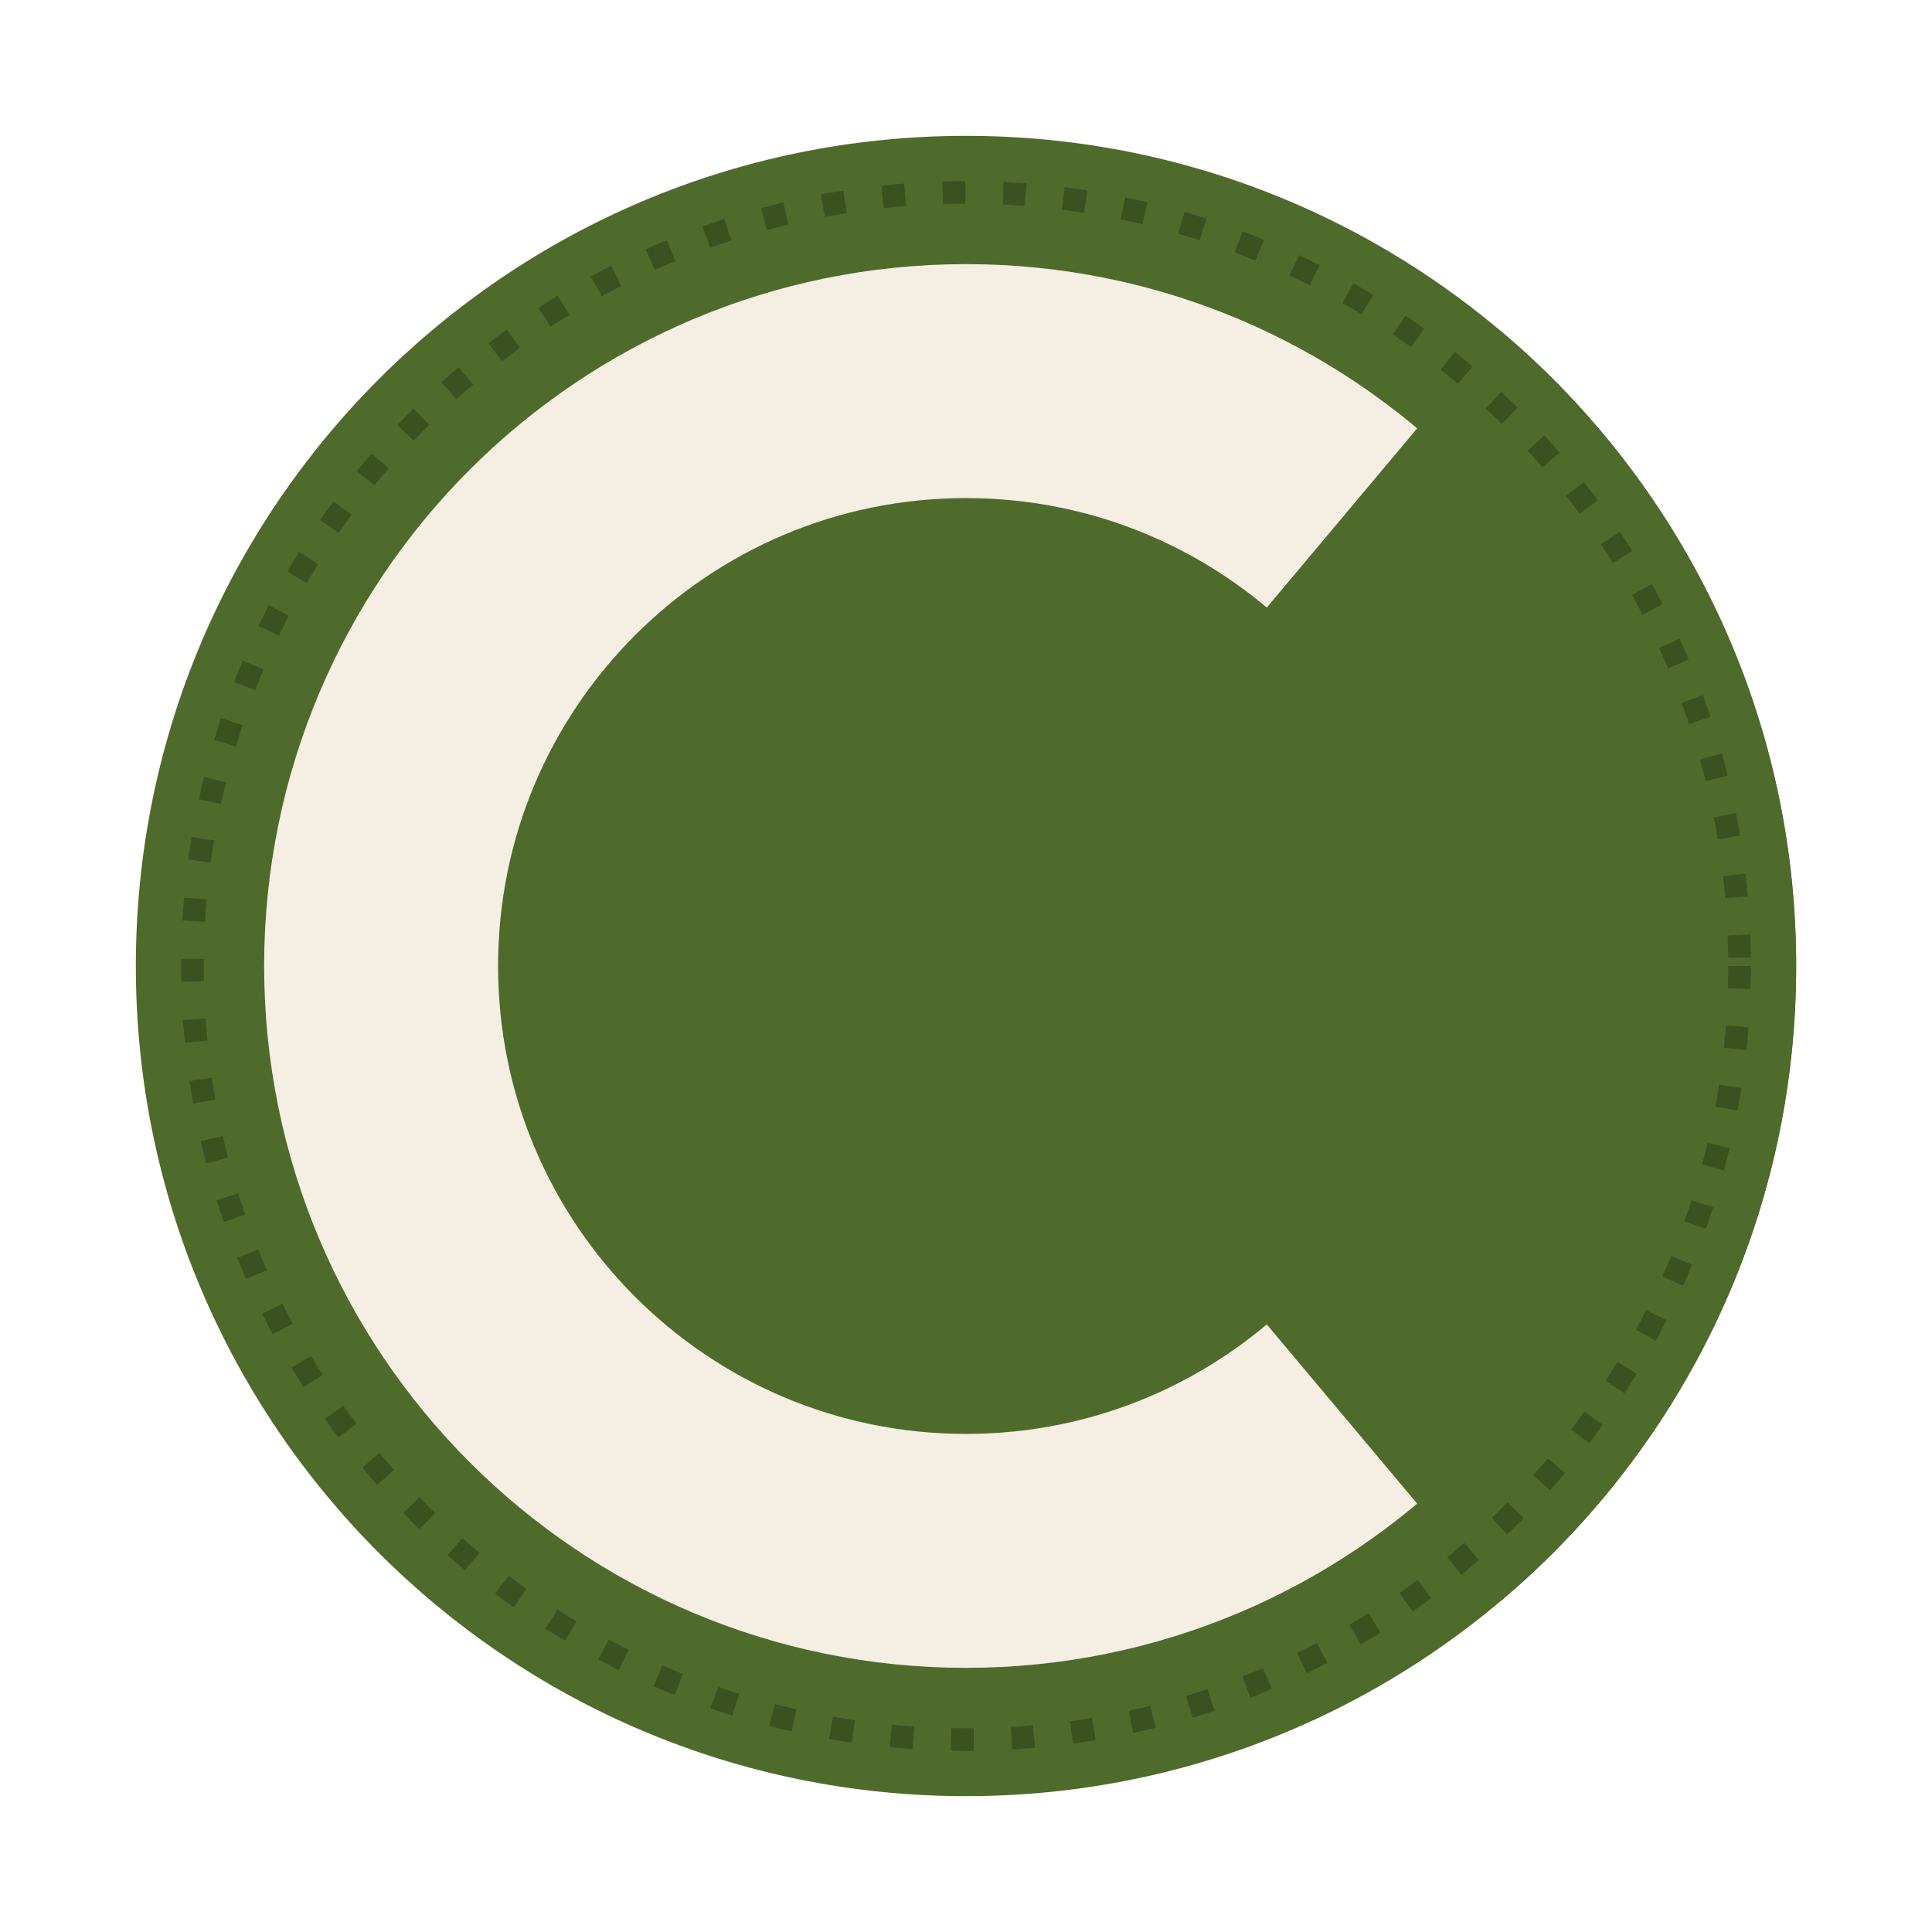
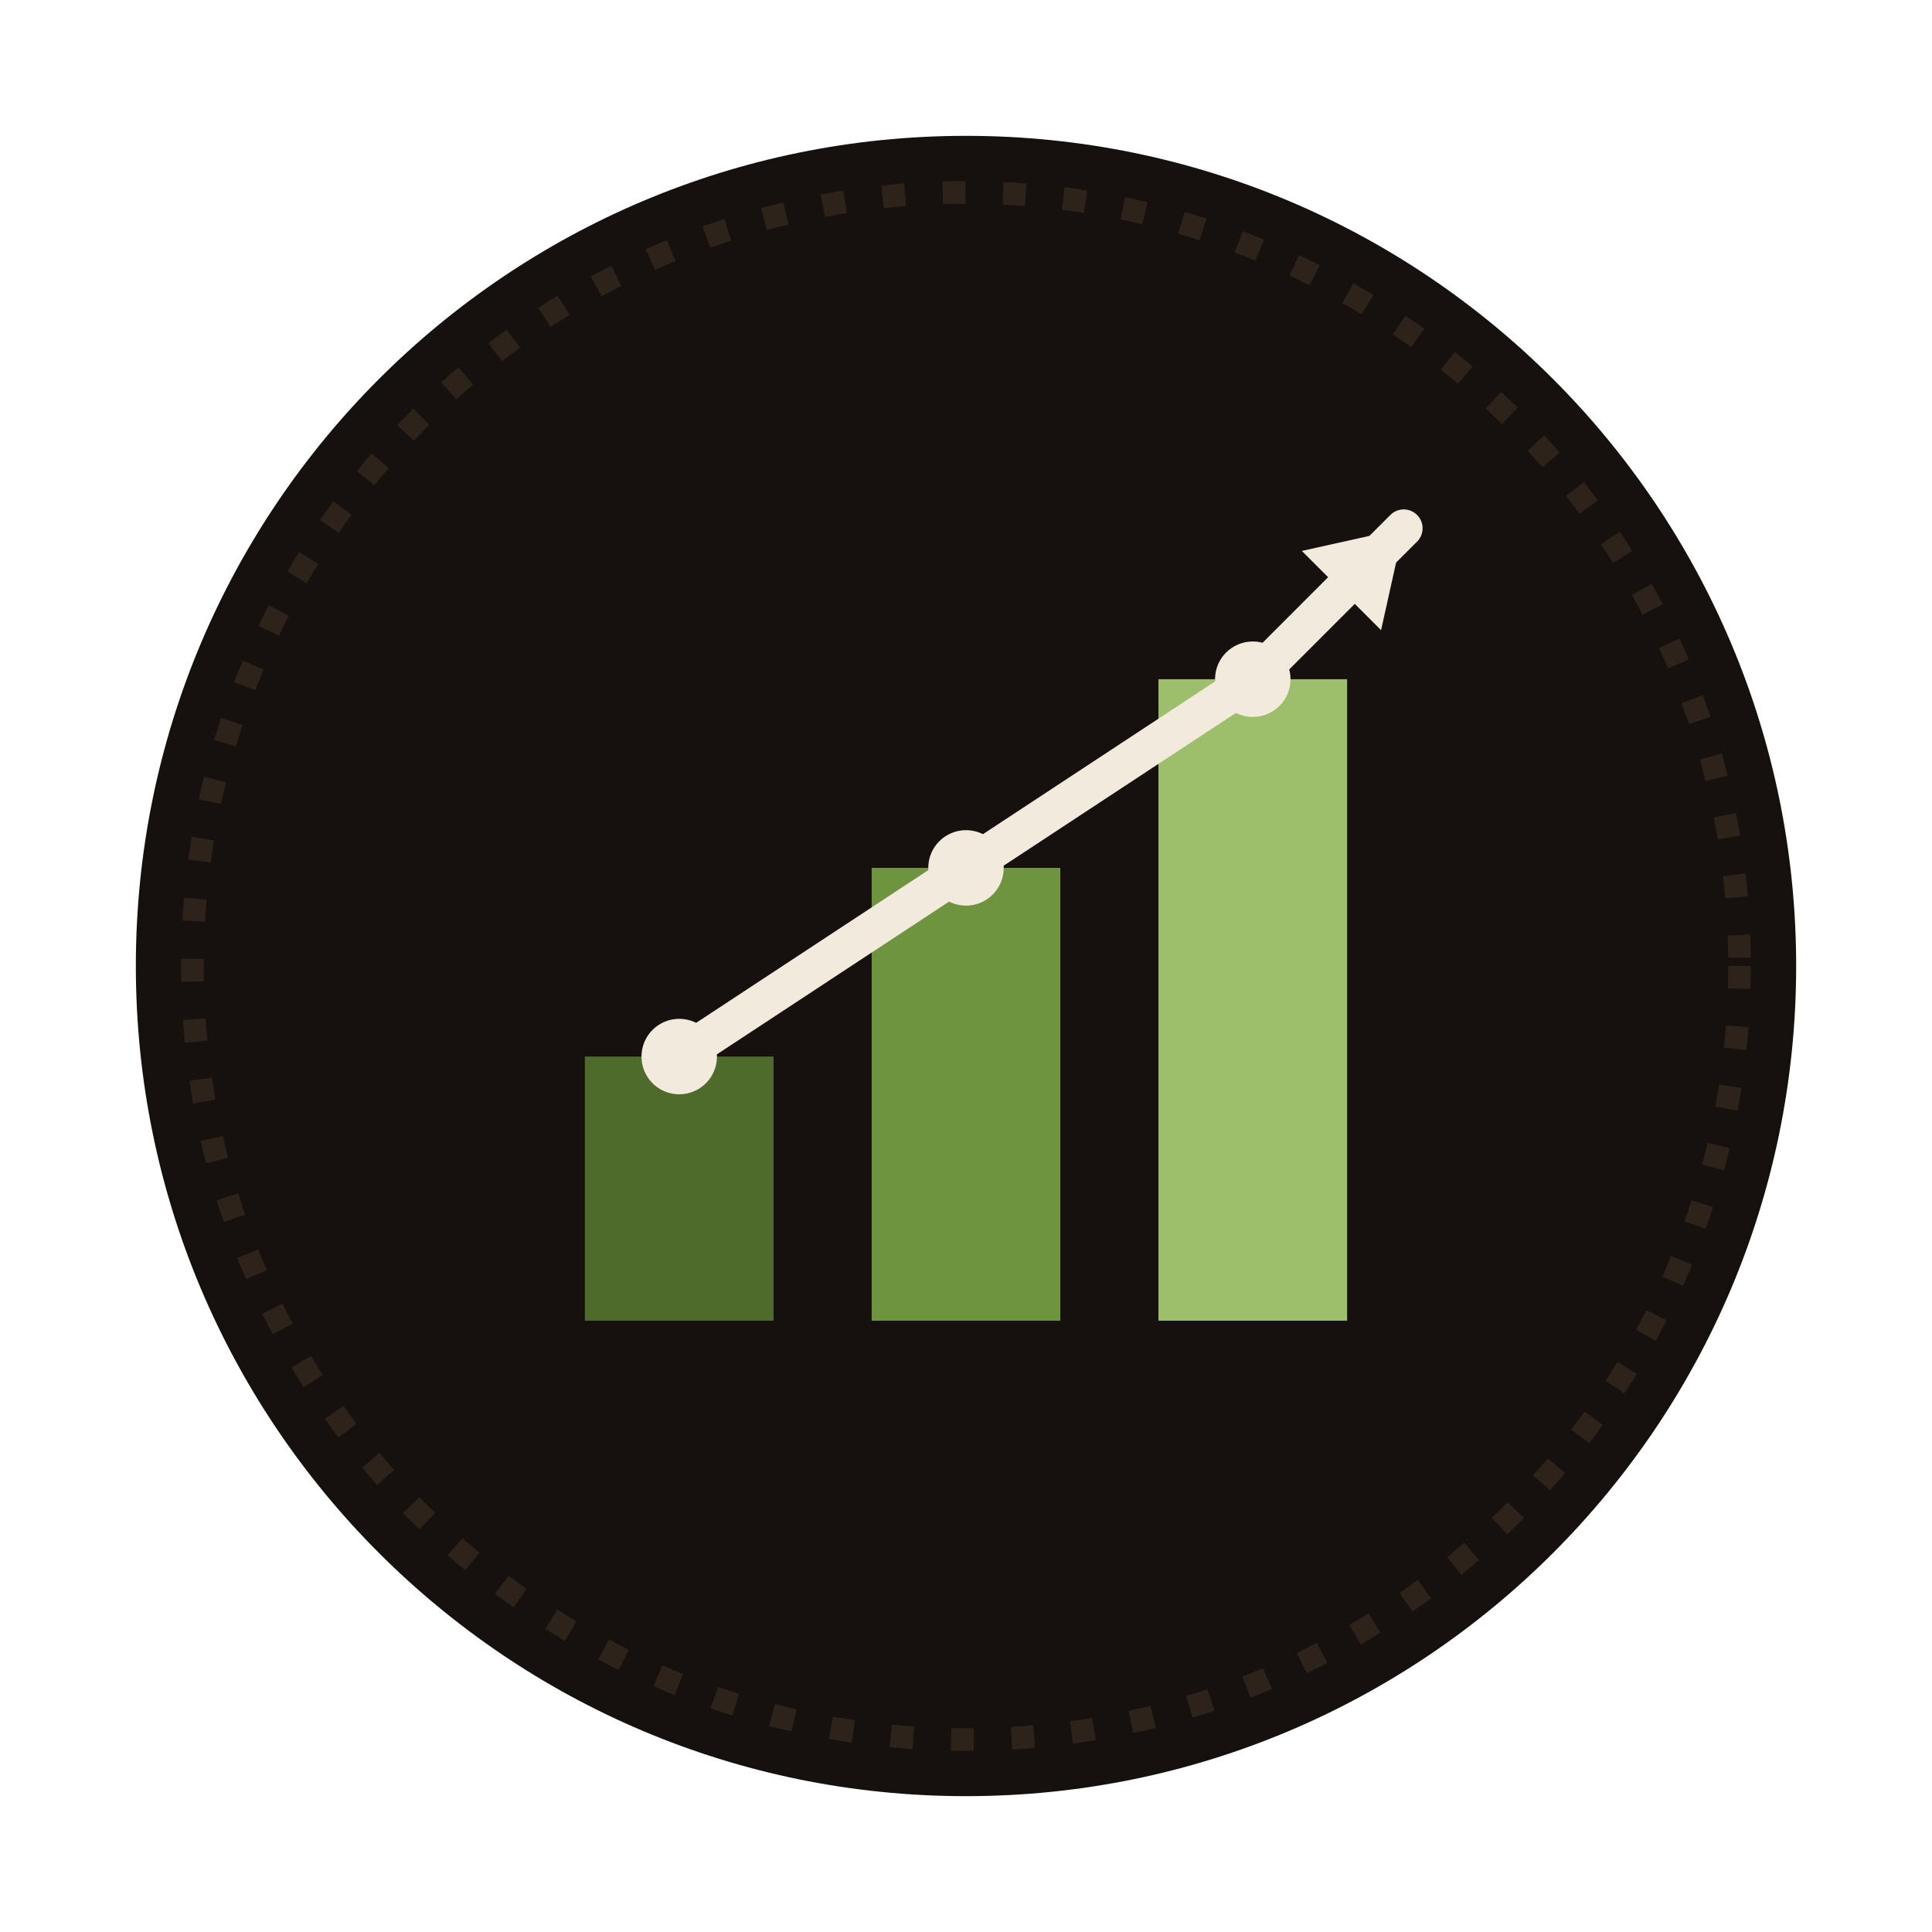
<svg xmlns="http://www.w3.org/2000/svg" viewBox="0 0 512 512">
-   <defs>
-     <clipPath id="coinClip">
-       <circle cx="256" cy="256" r="220" />
-     </clipPath>
-   </defs>
-   <circle cx="256" cy="256" r="220" fill="#4e6b2c" />
-   <circle cx="256" cy="256" r="155" fill="none" stroke="#f4eee3" stroke-width="62" />
-   <polygon points="256,256 577.4,639.0 577.4,-127.0" fill="#4e6b2c" clip-path="url(#coinClip)" />
-   <circle cx="256" cy="256" r="205" fill="none" stroke="#3a5220" stroke-width="6" stroke-dasharray="6 10" />
+   <circle cx="256" cy="256" r="220" fill="#16110e" />
+   <circle cx="256" cy="256" r="205" fill="none" stroke="#2d231b" stroke-width="6" stroke-dasharray="6 10" />
+   <rect x="155" y="280" width="50" height="70" fill="#4e6b2c" />
+   <rect x="231" y="230" width="50" height="120" fill="#6f9440" />
+   <rect x="307" y="180" width="50" height="170" fill="#9dbe6a" />
+   <path d="M 180 280 L 256 230 L 332 180 L 372 140" fill="none" stroke="#f2eadd" stroke-width="10" stroke-linecap="round" stroke-linejoin="round" />
+   <circle cx="180" cy="280" r="10" fill="#f2eadd" />
+   <circle cx="256" cy="230" r="10" fill="#f2eadd" />
+   <circle cx="332" cy="180" r="10" fill="#f2eadd" />
+   <polygon points="372,140 345,146 366,167" fill="#f2eadd" />
</svg>
